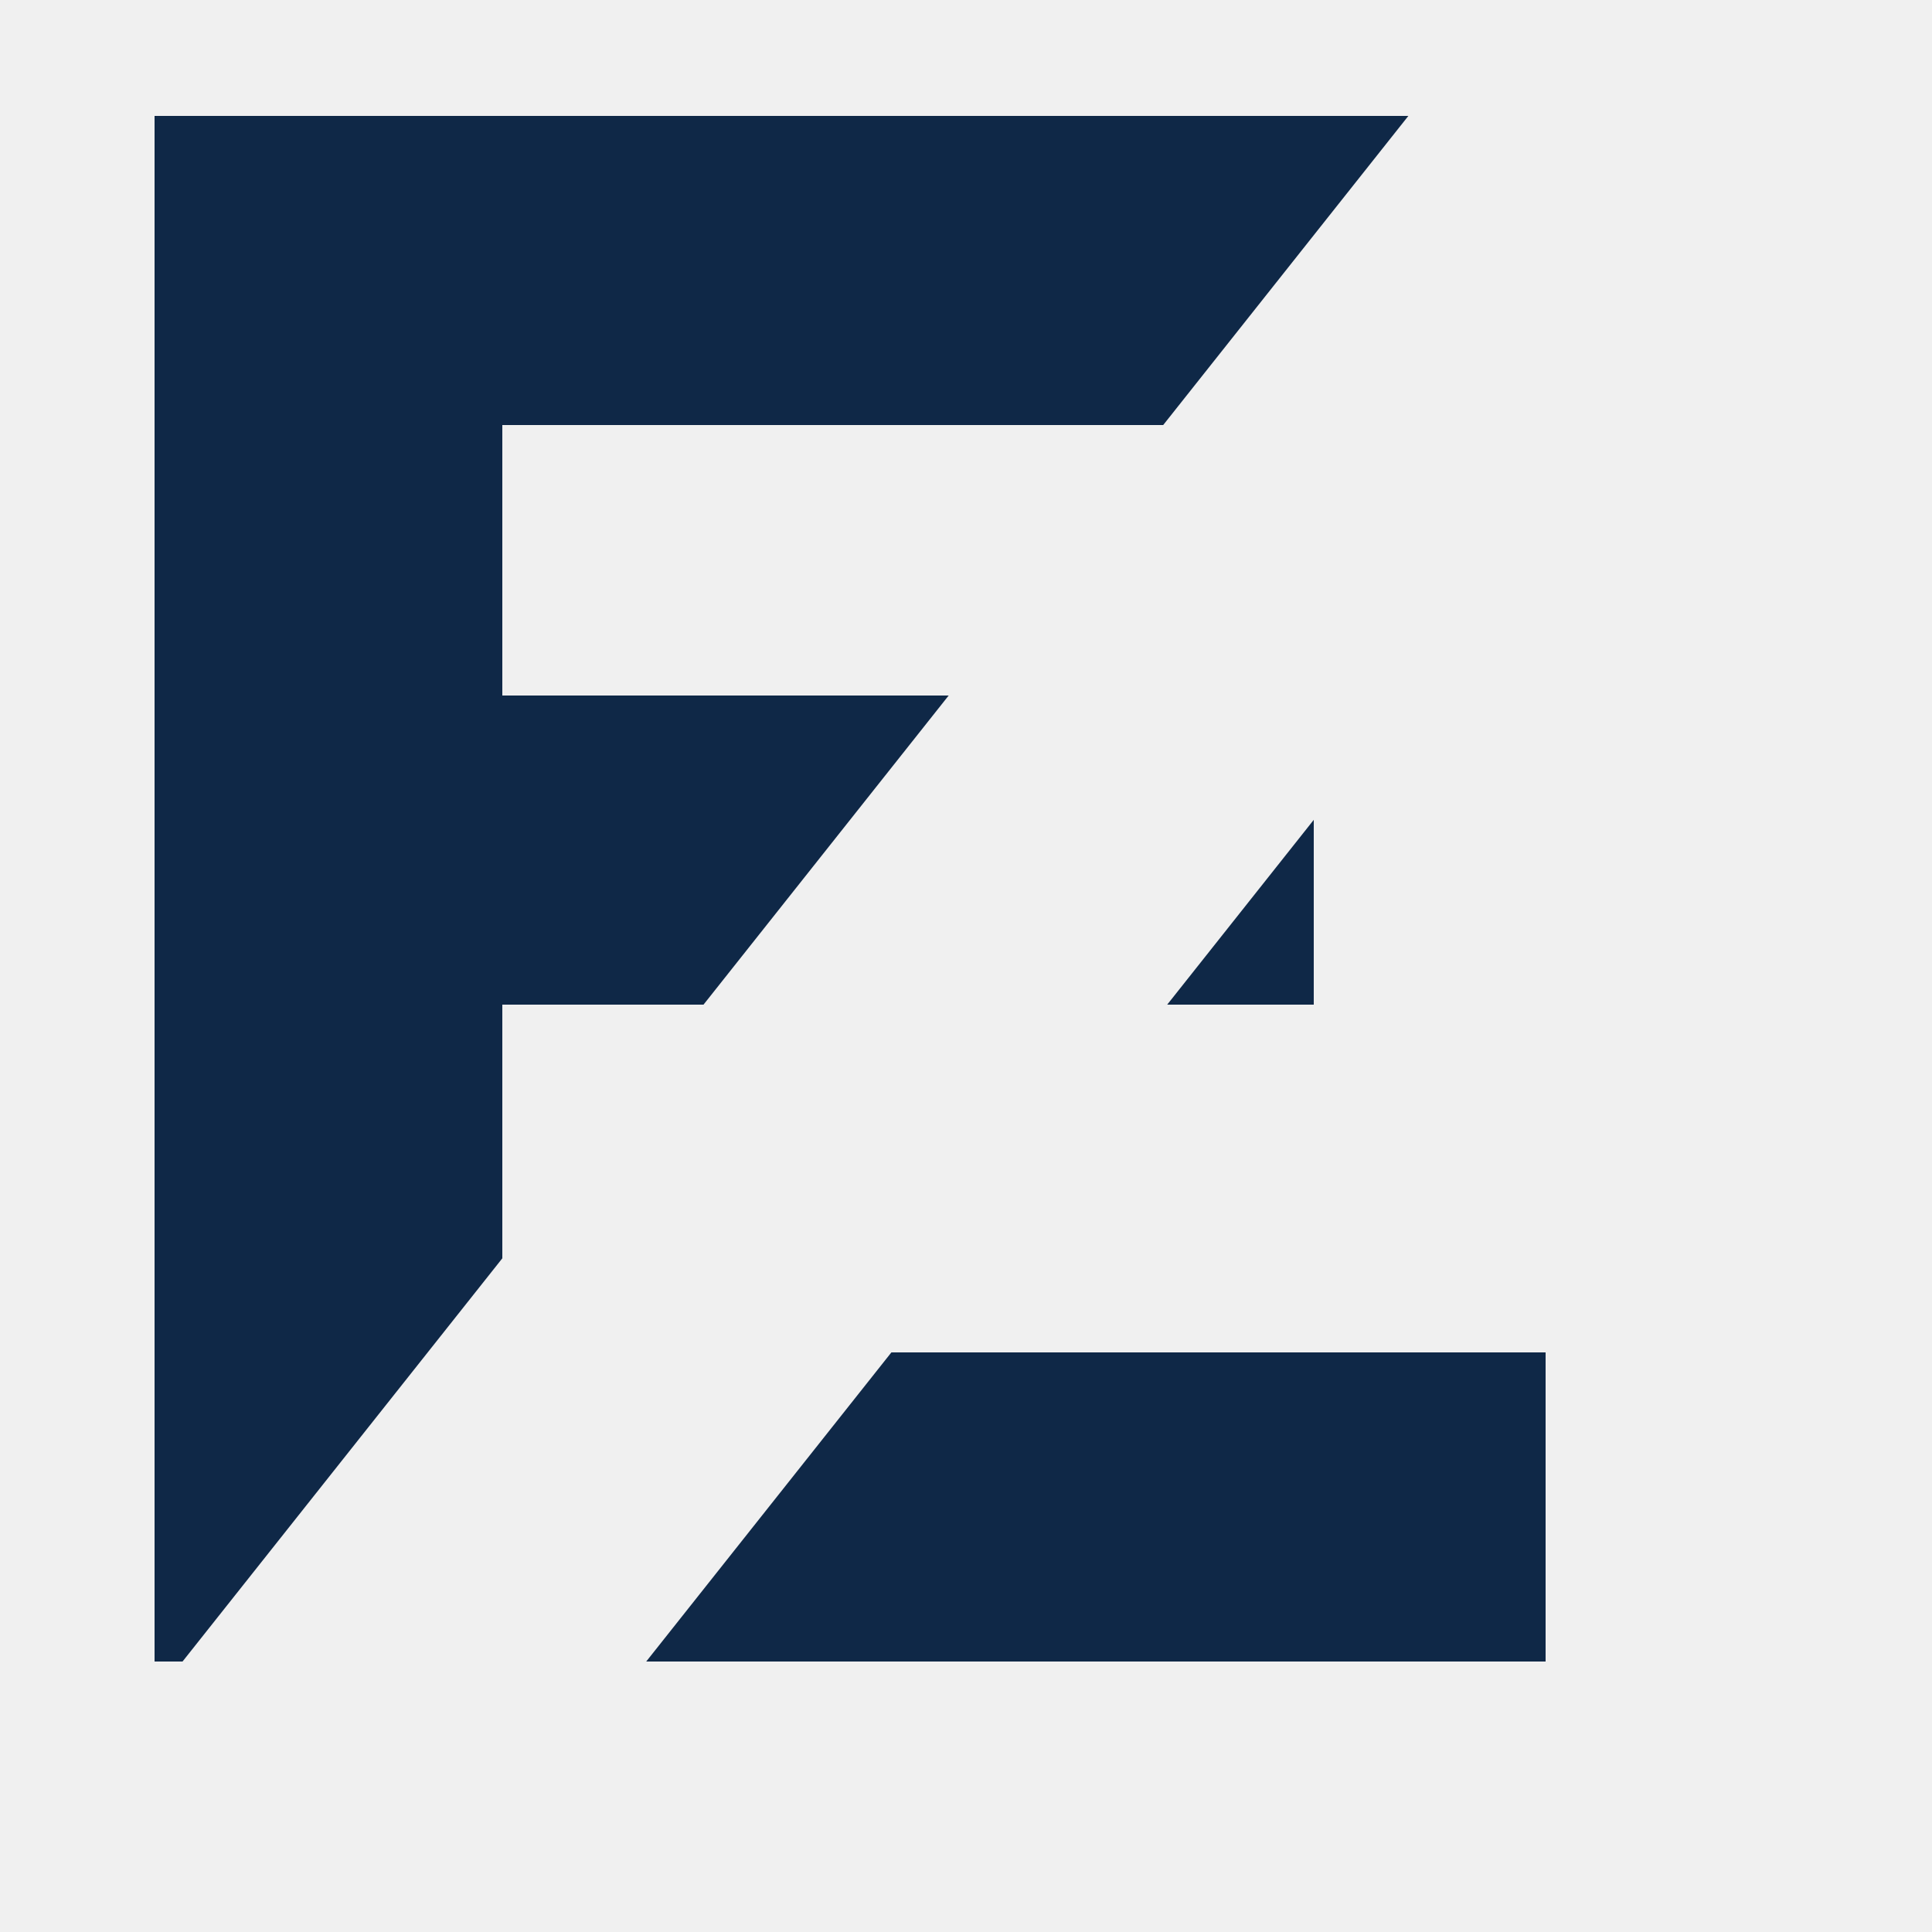
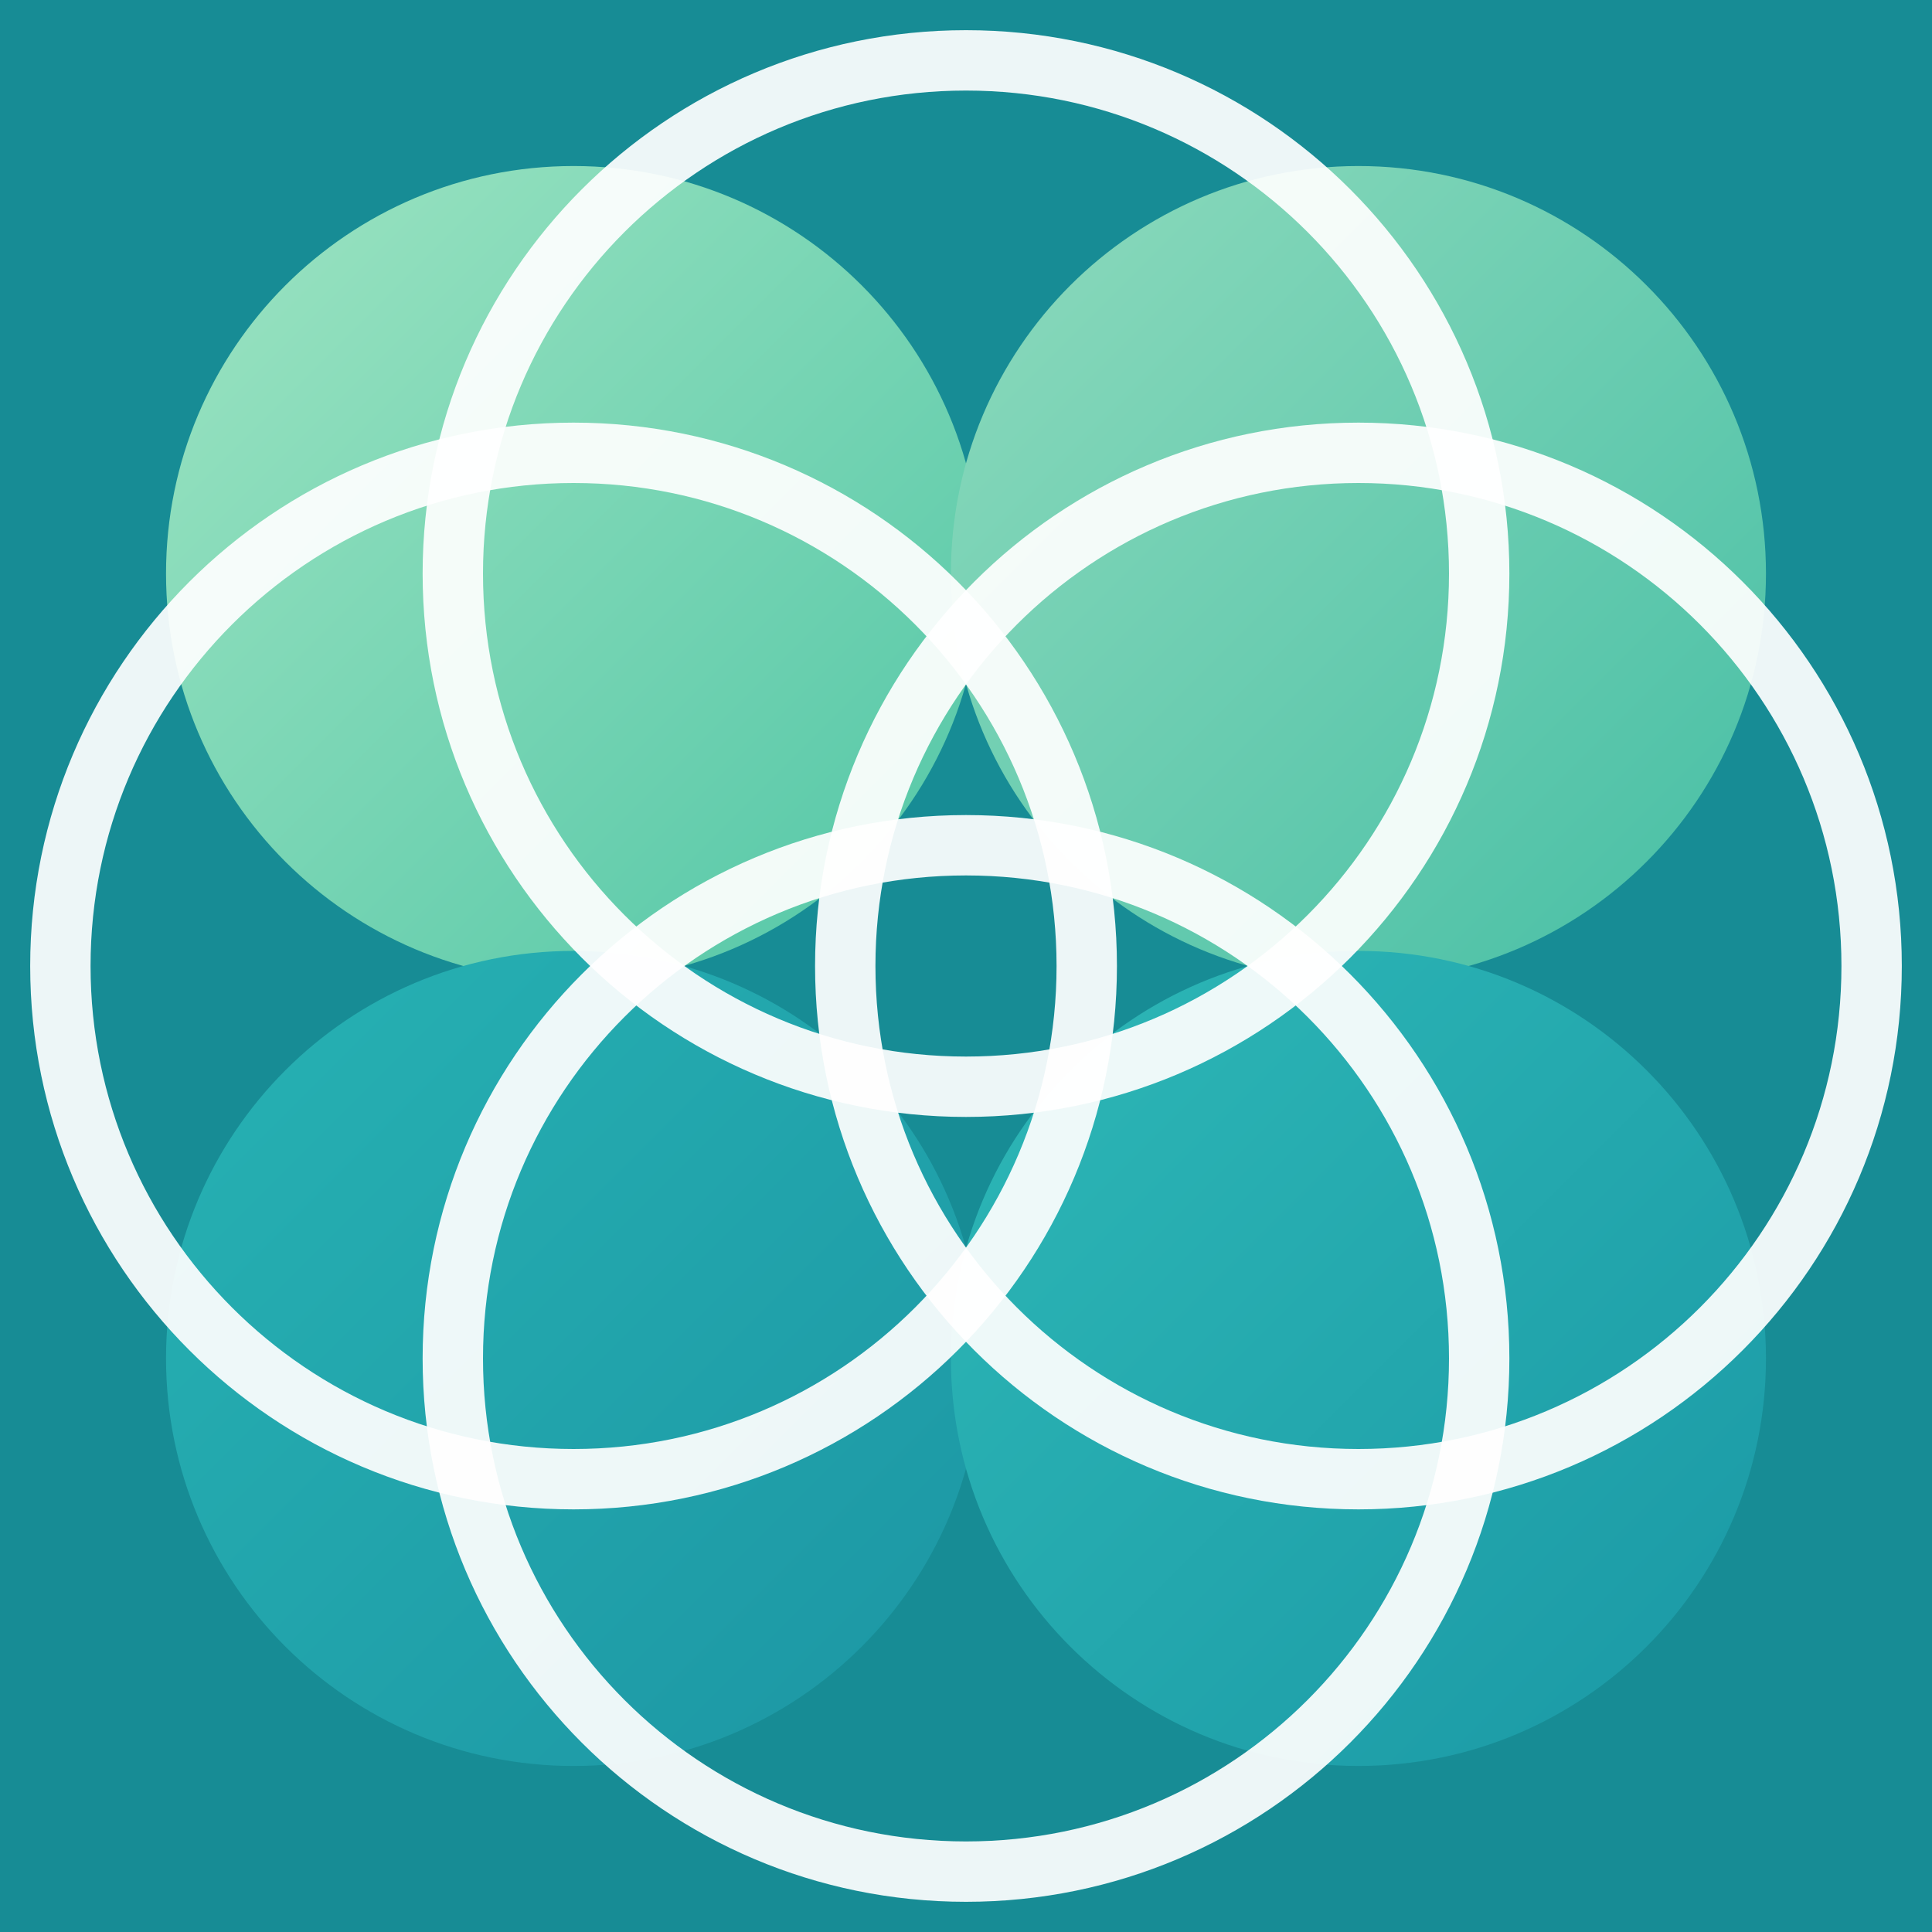
- <svg xmlns="http://www.w3.org/2000/svg" viewBox="0 0 100 100" width="512" height="512">
+ <svg xmlns="http://www.w3.org/2000/svg" width="512" height="512" viewBox="0 0 256 256" fill="none">
  <defs>
-     <mask id="evenlyESlash" maskUnits="userSpaceOnUse">
-       <rect width="100" height="100" fill="white" />
-       <path fill="black" d="M -8 108 L 16 108 L 108 -8 L 84 -8 Z" />
-     </mask>
+     <linearGradient id="pa" x1="22" y1="22" x2="126" y2="126" gradientUnits="userSpaceOnUse">
+       <stop stop-color="#9EE4C2" />
+       <stop offset="1" stop-color="#54C7A7" />
+     </linearGradient>
+     <linearGradient id="pb" x1="130" y1="22" x2="234" y2="126" gradientUnits="userSpaceOnUse">
+       <stop stop-color="#8DDABC" />
+       <stop offset="1" stop-color="#47BFA5" />
+     </linearGradient>
+     <linearGradient id="pc" x1="22" y1="130" x2="126" y2="234" gradientUnits="userSpaceOnUse">
+       <stop stop-color="#27B2B3" />
+       <stop offset="1" stop-color="#1C96A4" />
+     </linearGradient>
+     <linearGradient id="pd" x1="130" y1="130" x2="234" y2="234" gradientUnits="userSpaceOnUse">
+       <stop stop-color="#2DB7B6" />
+       <stop offset="1" stop-color="#1A98A5" />
+     </linearGradient>
  </defs>
-   <path mask="url(#evenlyESlash)" fill="#0f2847" d="M 8 6        h 72        v 16        H 26        v 14        h 42        v 16        H 26        v 18        h 54        v 16        H 8        Z" />
+   <rect width="256" height="256" fill="#178c95" />
+   <circle cx="76" cy="76" r="54" fill="url(#pa)" />
+   <circle cx="180" cy="76" r="54" fill="url(#pb)" />
+   <circle cx="76" cy="180" r="54" fill="url(#pc)" />
+   <circle cx="180" cy="180" r="54" fill="url(#pd)" />
+   <circle cx="128" cy="76" r="68" stroke="white" stroke-width="8" opacity="0.92" />
+   <circle cx="76" cy="128" r="68" stroke="white" stroke-width="8" opacity="0.92" />
+   <circle cx="180" cy="128" r="68" stroke="white" stroke-width="8" opacity="0.92" />
+   <circle cx="128" cy="180" r="68" stroke="white" stroke-width="8" opacity="0.92" />
</svg>
